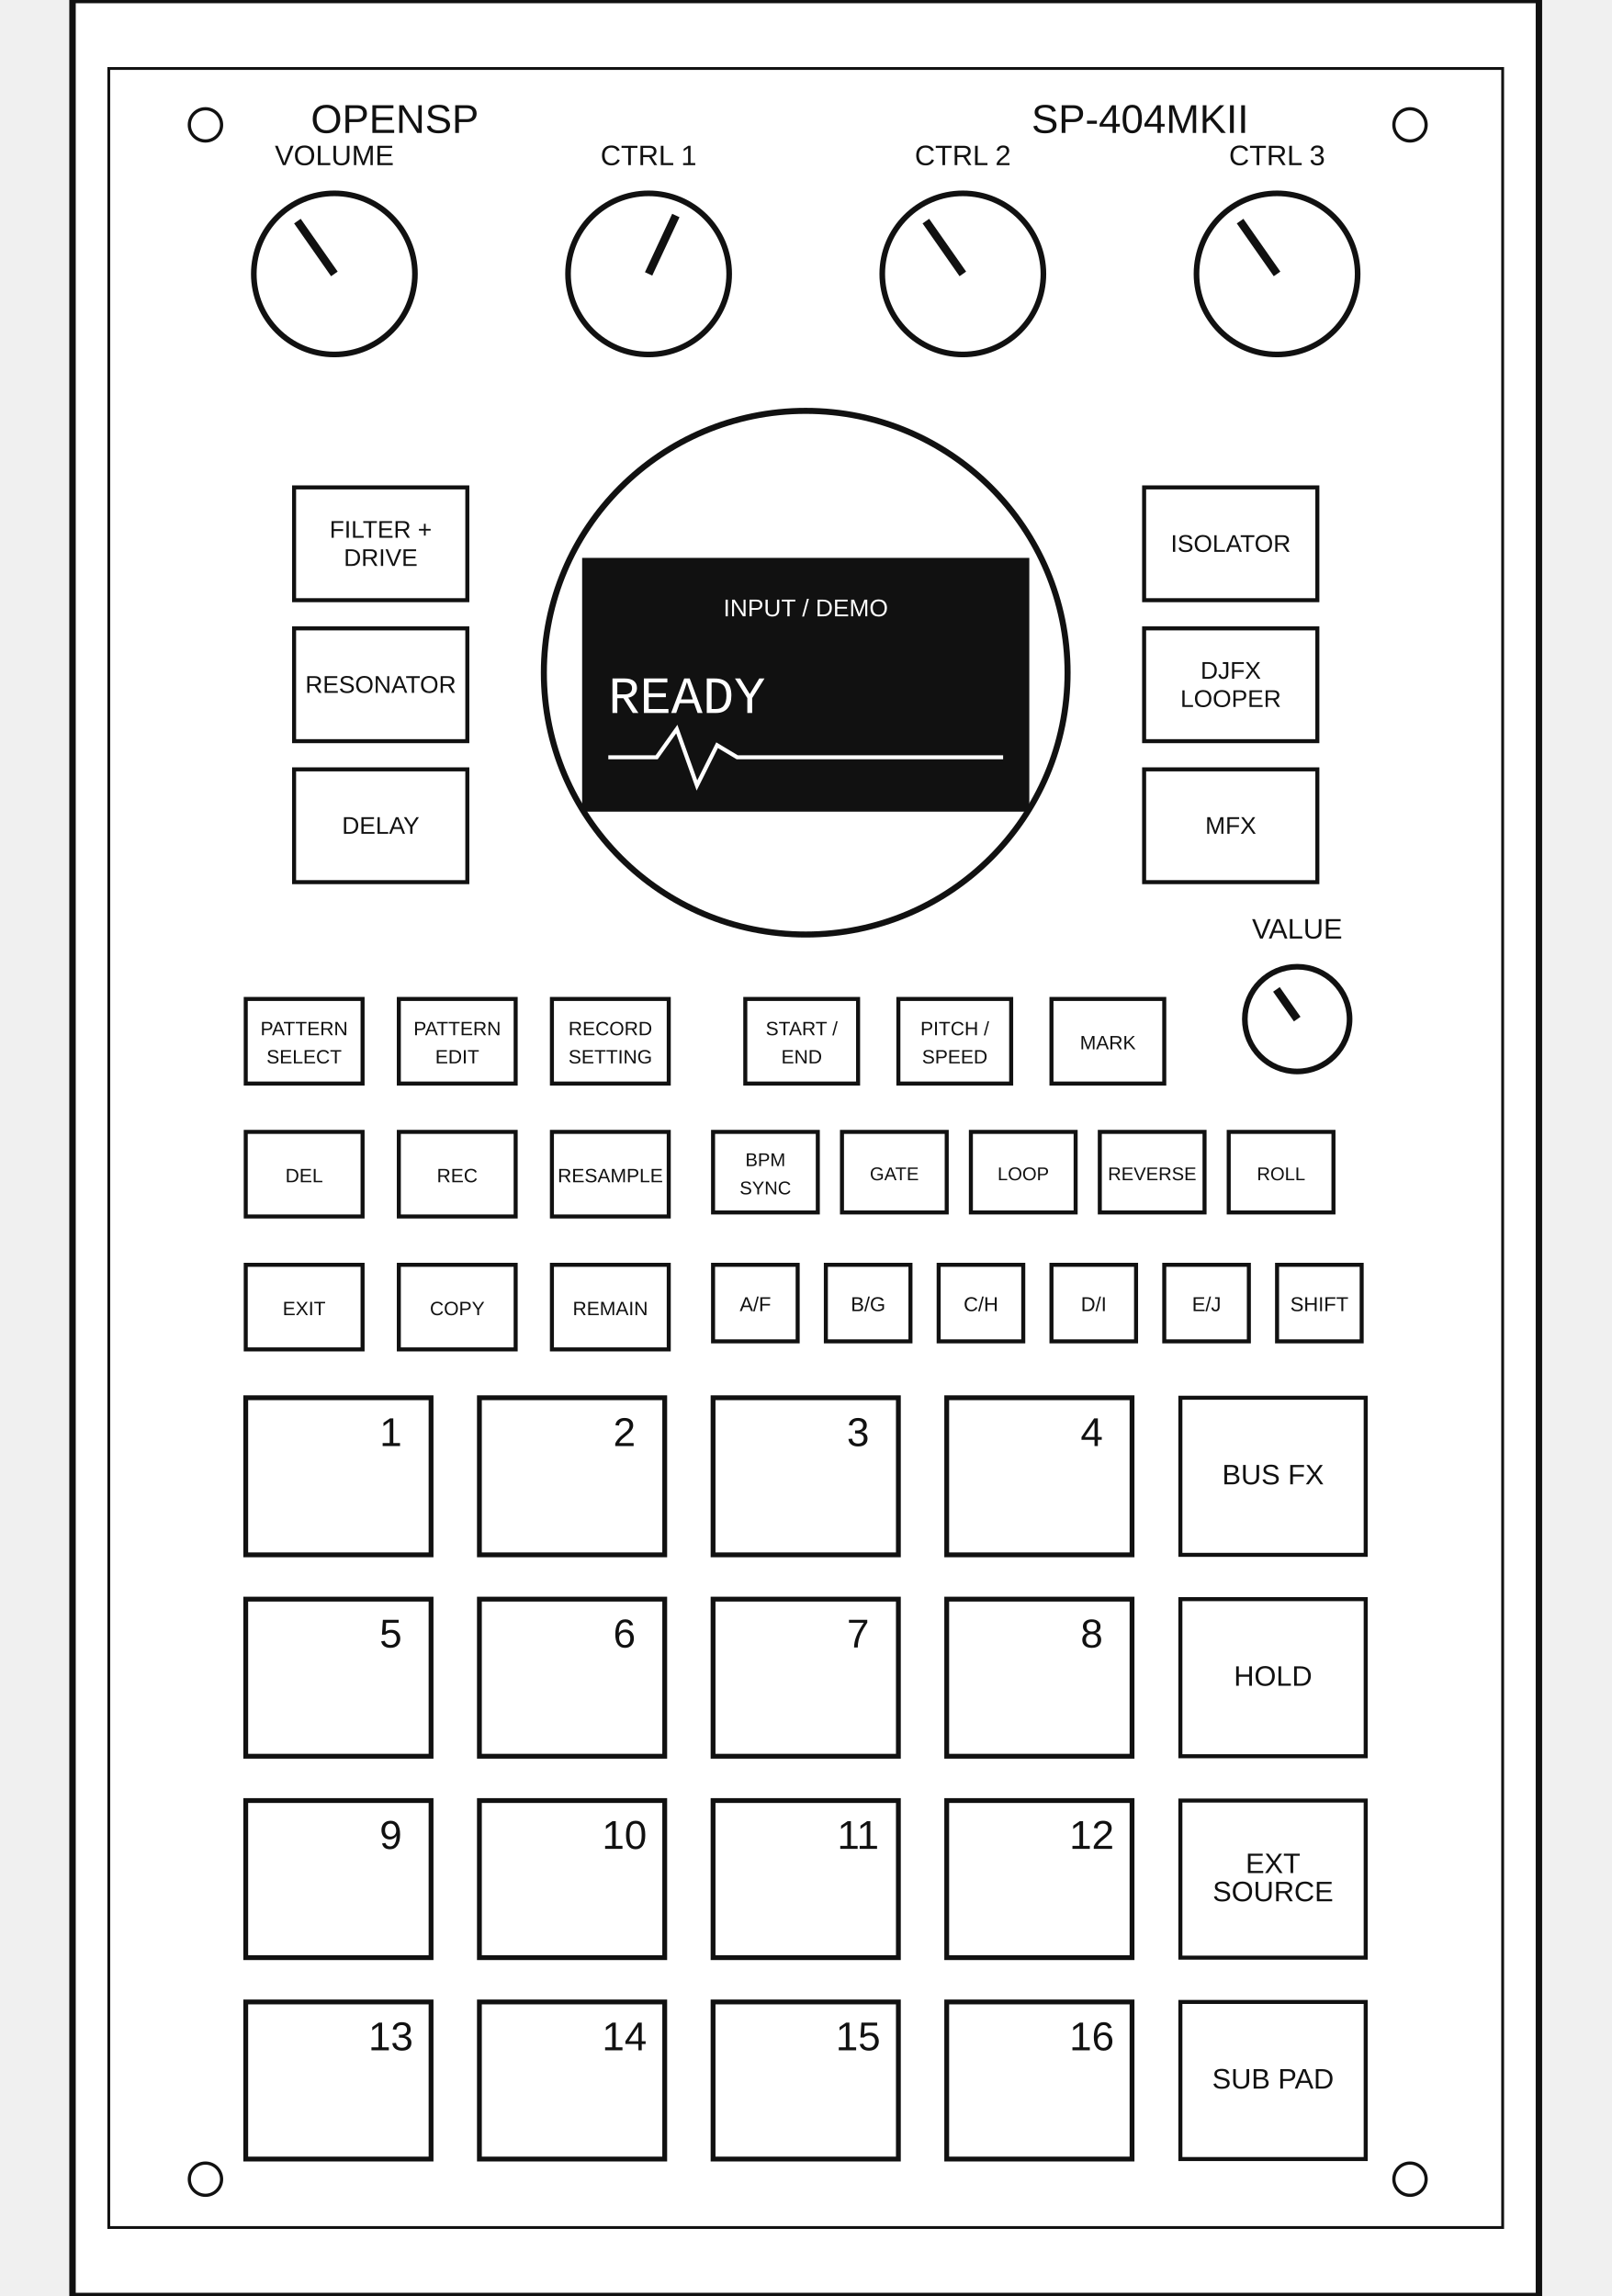
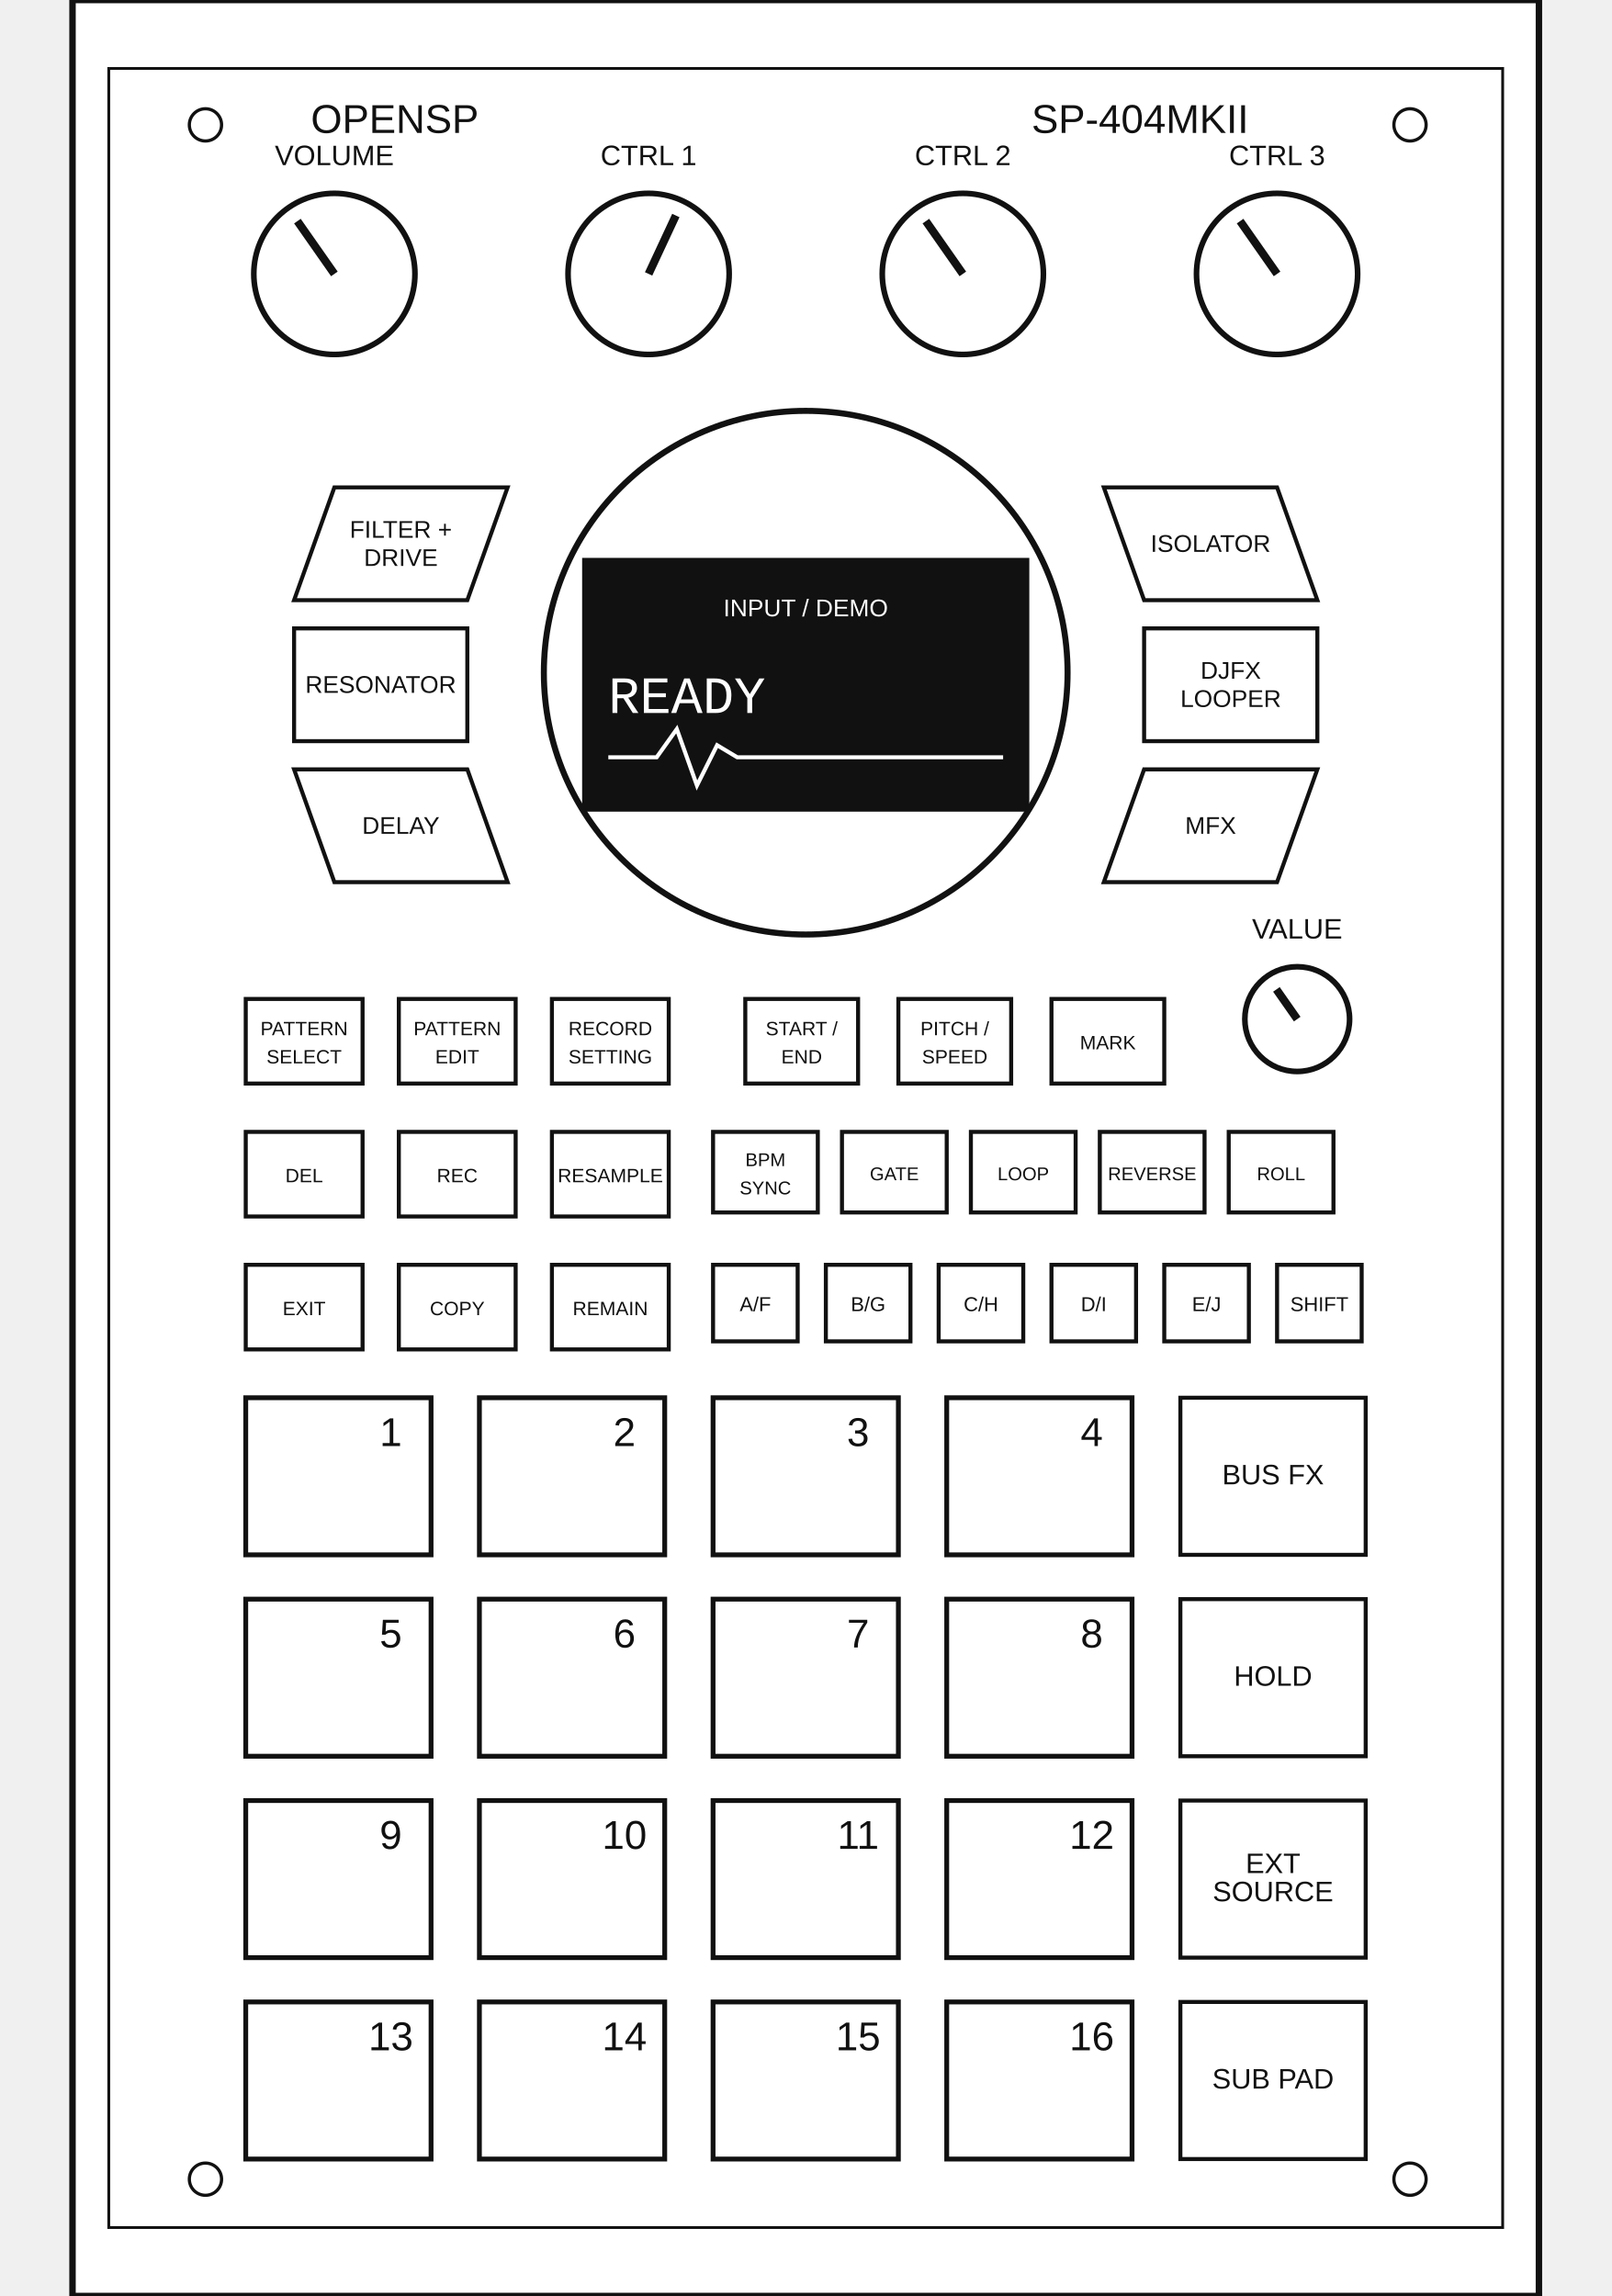
<svg xmlns="http://www.w3.org/2000/svg" width="400" height="570" viewBox="0 0 400 570">
  <g id="instrument" data-part="instrument" transform="translate(0 0) scale(1)">
    <g id="enclosure" data-part="enclosure">
      <rect x="18" y="0" width="364" height="570" fill="white" stroke="#111" stroke-width="1.6" />
      <rect x="27" y="17" width="346" height="536" fill="white" stroke="#111" stroke-width="0.7" />
      <text x="98" y="33" text-anchor="middle" font-family="Arial" font-size="10" fill="#111">OPENSP</text>
      <text x="283" y="33" text-anchor="middle" font-family="Arial" font-size="10" fill="#111">SP-404MKII</text>
      <circle cx="51" cy="31" r="4" fill="white" stroke="#111" stroke-width=".8" />
      <circle cx="51" cy="541" r="4" fill="white" stroke="#111" stroke-width=".8" />
      <circle cx="350" cy="31" r="4" fill="white" stroke="#111" stroke-width=".8" />
      <circle cx="350" cy="541" r="4" fill="white" stroke="#111" stroke-width=".8" />
    </g>
    <g id="top-knobs" data-part="top-knobs">
      <g id="volume" data-part="volume">
        <text x="83" y="41" text-anchor="middle" font-family="Arial" font-size="7" fill="#111">VOLUME</text>
        <circle cx="83" cy="68" r="20" fill="white" stroke="#111" stroke-width="1.4" />
        <g id="volume-indicator" data-part="volume-indicator" transform="rotate(-35 83 68)">
          <path d="M83 68V52" stroke="#111" stroke-width="2" />
        </g>
      </g>
      <g id="ctrl-1" data-part="ctrl-1">
        <text x="161" y="41" text-anchor="middle" font-family="Arial" font-size="7" fill="#111">CTRL 1</text>
        <circle cx="161" cy="68" r="20" fill="white" stroke="#111" stroke-width="1.4" />
        <g id="ctrl-1-indicator" data-part="ctrl-1-indicator" transform="rotate(25 161 68)">
          <path d="M161 68V52" stroke="#111" stroke-width="2" />
        </g>
      </g>
      <g id="ctrl-2" data-part="ctrl-2">
        <text x="239" y="41" text-anchor="middle" font-family="Arial" font-size="7" fill="#111">CTRL 2</text>
        <circle cx="239" cy="68" r="20" fill="white" stroke="#111" stroke-width="1.4" />
        <g id="ctrl-2-indicator" data-part="ctrl-2-indicator" transform="rotate(-35 239 68)">
          <path d="M239 68V52" stroke="#111" stroke-width="2" />
        </g>
      </g>
      <g id="ctrl-3" data-part="ctrl-3">
        <text x="317" y="41" text-anchor="middle" font-family="Arial" font-size="7" fill="#111">CTRL 3</text>
        <circle cx="317" cy="68" r="20" fill="white" stroke="#111" stroke-width="1.4" />
        <g id="ctrl-3-indicator" data-part="ctrl-3-indicator" transform="rotate(-35 317 68)">
          <path d="M317 68V52" stroke="#111" stroke-width="2" />
        </g>
      </g>
    </g>
    <g id="display" data-part="display">
      <g id="display-bezel" data-part="display-bezel">
        <circle cx="200" cy="167" r="65" fill="white" stroke="#111" stroke-width="1.5" />
      </g>
      <g id="screen-content" data-part="screen-content">
        <rect x="145" y="139" width="110" height="62" fill="#111" stroke="#111" stroke-width="1" />
        <text x="200" y="153" text-anchor="middle" font-family="Arial" font-size="6" fill="white">INPUT / DEMO</text>
        <text id="screen-value" x="151" y="177" font-family="Courier New" font-size="13" fill="white">READY</text>
        <path id="wave" d="M151 188h12l5 -7 5 14 5 -10 5 3h66" fill="none" stroke="white" />
      </g>
    </g>
    <g id="effect-buttons" data-part="effect-buttons">
      <g id="fx-filter-drive" data-part="fx-filter-drive">
-         <rect x="73" y="121" width="43" height="28" fill="white" stroke="#111" stroke-width="1" />
-         <text x="94.5" y="133.5" text-anchor="middle" font-family="Arial" font-size="6" fill="#111">FILTER +</text>
-         <text x="94.5" y="140.5" text-anchor="middle" font-family="Arial" font-size="6" fill="#111">DRIVE</text>
+         <path d="M83 121h43L116 149H73Z" fill="white" stroke="#111" />
+         <text x="99.5" y="133.5" text-anchor="middle" font-family="Arial" font-size="6" fill="#111">FILTER +</text>
+         <text x="99.5" y="140.5" text-anchor="middle" font-family="Arial" font-size="6" fill="#111">DRIVE</text>
      </g>
      <g id="fx-resonator" data-part="fx-resonator">
-         <rect x="73" y="156" width="43" height="28" fill="white" stroke="#111" stroke-width="1" />
+         <path d="M73 156h43L116 184H73Z" fill="white" stroke="#111" />
        <text x="94.5" y="172.0" text-anchor="middle" font-family="Arial" font-size="6" fill="#111">RESONATOR</text>
      </g>
      <g id="fx-delay" data-part="fx-delay">
-         <rect x="73" y="191" width="43" height="28" fill="white" stroke="#111" stroke-width="1" />
-         <text x="94.5" y="207.0" text-anchor="middle" font-family="Arial" font-size="6" fill="#111">DELAY</text>
+         <path d="M73 191h43L126 219H83Z" fill="white" stroke="#111" />
+         <text x="99.5" y="207.0" text-anchor="middle" font-family="Arial" font-size="6" fill="#111">DELAY</text>
      </g>
      <g id="fx-isolator" data-part="fx-isolator">
-         <rect x="284" y="121" width="43" height="28" fill="white" stroke="#111" stroke-width="1" />
-         <text x="305.5" y="137.0" text-anchor="middle" font-family="Arial" font-size="6" fill="#111">ISOLATOR</text>
+         <path d="M274 121h43L327 149H284Z" fill="white" stroke="#111" />
+         <text x="300.5" y="137.0" text-anchor="middle" font-family="Arial" font-size="6" fill="#111">ISOLATOR</text>
      </g>
      <g id="fx-djfx-looper" data-part="fx-djfx-looper">
-         <rect x="284" y="156" width="43" height="28" fill="white" stroke="#111" stroke-width="1" />
+         <path d="M284 156h43L327 184H284Z" fill="white" stroke="#111" />
        <text x="305.5" y="168.5" text-anchor="middle" font-family="Arial" font-size="6" fill="#111">DJFX</text>
        <text x="305.5" y="175.5" text-anchor="middle" font-family="Arial" font-size="6" fill="#111">LOOPER</text>
      </g>
      <g id="fx-mfx" data-part="fx-mfx">
-         <rect x="284" y="191" width="43" height="28" fill="white" stroke="#111" stroke-width="1" />
-         <text x="305.5" y="207.0" text-anchor="middle" font-family="Arial" font-size="6" fill="#111">MFX</text>
+         <path d="M284 191h43L317 219H274Z" fill="white" stroke="#111" />
+         <text x="300.5" y="207.0" text-anchor="middle" font-family="Arial" font-size="6" fill="#111">MFX</text>
      </g>
    </g>
    <g id="control-section" data-part="control-section">
      <g id="record-edit-buttons" data-part="record-edit-buttons">
        <g id="pattern-select" data-part="pattern-select">
          <rect x="61" y="248" width="29" height="21" fill="white" stroke="#111" stroke-width="1" />
          <text x="75.5" y="257.0" text-anchor="middle" font-family="Arial" font-size="4.8" fill="#111">PATTERN</text>
          <text x="75.5" y="264.0" text-anchor="middle" font-family="Arial" font-size="4.8" fill="#111">SELECT</text>
        </g>
        <g id="pattern-edit" data-part="pattern-edit">
          <rect x="99" y="248" width="29" height="21" fill="white" stroke="#111" stroke-width="1" />
          <text x="113.5" y="257.0" text-anchor="middle" font-family="Arial" font-size="4.8" fill="#111">PATTERN</text>
          <text x="113.5" y="264.0" text-anchor="middle" font-family="Arial" font-size="4.8" fill="#111">EDIT</text>
        </g>
        <g id="record-setting" data-part="record-setting">
          <rect x="137" y="248" width="29" height="21" fill="white" stroke="#111" stroke-width="1" />
          <text x="151.5" y="257.0" text-anchor="middle" font-family="Arial" font-size="4.8" fill="#111">RECORD</text>
          <text x="151.5" y="264.0" text-anchor="middle" font-family="Arial" font-size="4.8" fill="#111">SETTING</text>
        </g>
        <g id="del" data-part="del">
          <rect x="61" y="281" width="29" height="21" fill="white" stroke="#111" stroke-width="1" />
          <text x="75.5" y="293.5" text-anchor="middle" font-family="Arial" font-size="4.8" fill="#111">DEL</text>
        </g>
        <g id="rec" data-part="rec">
          <rect x="99" y="281" width="29" height="21" fill="white" stroke="#111" stroke-width="1" />
          <text x="113.5" y="293.5" text-anchor="middle" font-family="Arial" font-size="4.8" fill="#111">REC</text>
        </g>
        <g id="resample" data-part="resample">
          <rect x="137" y="281" width="29" height="21" fill="white" stroke="#111" stroke-width="1" />
          <text x="151.5" y="293.5" text-anchor="middle" font-family="Arial" font-size="4.8" fill="#111">RESAMPLE</text>
        </g>
        <g id="exit" data-part="exit">
          <rect x="61" y="314" width="29" height="21" fill="white" stroke="#111" stroke-width="1" />
          <text x="75.5" y="326.5" text-anchor="middle" font-family="Arial" font-size="4.8" fill="#111">EXIT</text>
        </g>
        <g id="copy" data-part="copy">
          <rect x="99" y="314" width="29" height="21" fill="white" stroke="#111" stroke-width="1" />
          <text x="113.5" y="326.5" text-anchor="middle" font-family="Arial" font-size="4.8" fill="#111">COPY</text>
        </g>
        <g id="remain" data-part="remain">
          <rect x="137" y="314" width="29" height="21" fill="white" stroke="#111" stroke-width="1" />
          <text x="151.5" y="326.5" text-anchor="middle" font-family="Arial" font-size="4.8" fill="#111">REMAIN</text>
        </g>
      </g>
      <g id="sample-bank-buttons" data-part="sample-bank-buttons">
        <g id="start-end" data-part="start-end">
          <rect x="185" y="248" width="28" height="21" fill="white" stroke="#111" stroke-width="1" />
          <text x="199.0" y="257.0" text-anchor="middle" font-family="Arial" font-size="4.8" fill="#111">START /</text>
          <text x="199.0" y="264.0" text-anchor="middle" font-family="Arial" font-size="4.8" fill="#111">END</text>
        </g>
        <g id="pitch-speed" data-part="pitch-speed">
          <rect x="223" y="248" width="28" height="21" fill="white" stroke="#111" stroke-width="1" />
          <text x="237.0" y="257.0" text-anchor="middle" font-family="Arial" font-size="4.8" fill="#111">PITCH /</text>
          <text x="237.0" y="264.0" text-anchor="middle" font-family="Arial" font-size="4.8" fill="#111">SPEED</text>
        </g>
        <g id="mark" data-part="mark">
          <rect x="261" y="248" width="28" height="21" fill="white" stroke="#111" stroke-width="1" />
          <text x="275.0" y="260.5" text-anchor="middle" font-family="Arial" font-size="4.8" fill="#111">MARK</text>
        </g>
        <g id="value" data-part="value">
          <text x="322" y="233" text-anchor="middle" font-family="Arial" font-size="7" fill="#111">VALUE</text>
          <circle cx="322" cy="253" r="13" fill="white" stroke="#111" stroke-width="1.4" />
          <g id="value-indicator" data-part="value-indicator" transform="rotate(-35 322 253)">
            <path d="M322 253V244" stroke="#111" stroke-width="2" />
          </g>
        </g>
        <g id="bpm-sync" data-part="bpm-sync">
          <rect x="177" y="281" width="26" height="20" fill="white" stroke="#111" stroke-width="1" />
          <text x="190.0" y="289.5" text-anchor="middle" font-family="Arial" font-size="4.6" fill="#111">BPM</text>
          <text x="190.0" y="296.5" text-anchor="middle" font-family="Arial" font-size="4.6" fill="#111">SYNC</text>
        </g>
        <g id="gate" data-part="gate">
          <rect x="209" y="281" width="26" height="20" fill="white" stroke="#111" stroke-width="1" />
          <text x="222.0" y="293.0" text-anchor="middle" font-family="Arial" font-size="4.6" fill="#111">GATE</text>
        </g>
        <g id="loop" data-part="loop">
          <rect x="241" y="281" width="26" height="20" fill="white" stroke="#111" stroke-width="1" />
          <text x="254.0" y="293.0" text-anchor="middle" font-family="Arial" font-size="4.6" fill="#111">LOOP</text>
        </g>
        <g id="reverse" data-part="reverse">
          <rect x="273" y="281" width="26" height="20" fill="white" stroke="#111" stroke-width="1" />
          <text x="286.0" y="293.0" text-anchor="middle" font-family="Arial" font-size="4.6" fill="#111">REVERSE</text>
        </g>
        <g id="roll" data-part="roll">
          <rect x="305" y="281" width="26" height="20" fill="white" stroke="#111" stroke-width="1" />
          <text x="318.0" y="293.0" text-anchor="middle" font-family="Arial" font-size="4.6" fill="#111">ROLL</text>
        </g>
        <g id="bank-a-f" data-part="bank-a-f">
          <rect x="177" y="314" width="21" height="19" fill="white" stroke="#111" stroke-width="1" />
          <text x="187.5" y="325.5" text-anchor="middle" font-family="Arial" font-size="5" fill="#111">A/F</text>
        </g>
        <g id="bank-b-g" data-part="bank-b-g">
          <rect x="205" y="314" width="21" height="19" fill="white" stroke="#111" stroke-width="1" />
          <text x="215.5" y="325.5" text-anchor="middle" font-family="Arial" font-size="5" fill="#111">B/G</text>
        </g>
        <g id="bank-c-h" data-part="bank-c-h">
          <rect x="233" y="314" width="21" height="19" fill="white" stroke="#111" stroke-width="1" />
          <text x="243.5" y="325.5" text-anchor="middle" font-family="Arial" font-size="5" fill="#111">C/H</text>
        </g>
        <g id="bank-d-i" data-part="bank-d-i">
          <rect x="261" y="314" width="21" height="19" fill="white" stroke="#111" stroke-width="1" />
          <text x="271.5" y="325.5" text-anchor="middle" font-family="Arial" font-size="5" fill="#111">D/I</text>
        </g>
        <g id="bank-e-j" data-part="bank-e-j">
          <rect x="289" y="314" width="21" height="19" fill="white" stroke="#111" stroke-width="1" />
          <text x="299.5" y="325.5" text-anchor="middle" font-family="Arial" font-size="5" fill="#111">E/J</text>
        </g>
        <g id="shift" data-part="shift">
          <rect x="317" y="314" width="21" height="19" fill="white" stroke="#111" stroke-width="1" />
          <text x="327.5" y="325.5" text-anchor="middle" font-family="Arial" font-size="5" fill="#111">SHIFT</text>
        </g>
      </g>
    </g>
    <g id="pad-grid" data-part="pad-grid">
      <g id="pad-1" data-part="pad-1" class="pad" role="button" tabindex="0" aria-label="Pad 1" data-pad="1">
        <rect x="61" y="347" width="46" height="39" fill="white" stroke="#111" stroke-width="1.2" />
        <text x="97" y="359" text-anchor="middle" font-family="Arial" font-size="10" fill="#111">1</text>
      </g>
      <g id="pad-2" data-part="pad-2" class="pad" role="button" tabindex="0" aria-label="Pad 2" data-pad="2">
        <rect x="119" y="347" width="46" height="39" fill="white" stroke="#111" stroke-width="1.2" />
        <text x="155" y="359" text-anchor="middle" font-family="Arial" font-size="10" fill="#111">2</text>
      </g>
      <g id="pad-3" data-part="pad-3" class="pad" role="button" tabindex="0" aria-label="Pad 3" data-pad="3">
        <rect x="177" y="347" width="46" height="39" fill="white" stroke="#111" stroke-width="1.2" />
        <text x="213" y="359" text-anchor="middle" font-family="Arial" font-size="10" fill="#111">3</text>
      </g>
      <g id="pad-4" data-part="pad-4" class="pad" role="button" tabindex="0" aria-label="Pad 4" data-pad="4">
        <rect x="235" y="347" width="46" height="39" fill="white" stroke="#111" stroke-width="1.2" />
        <text x="271" y="359" text-anchor="middle" font-family="Arial" font-size="10" fill="#111">4</text>
      </g>
      <g id="pad-5" data-part="pad-5" class="pad" role="button" tabindex="0" aria-label="Pad 5" data-pad="5">
        <rect x="61" y="397" width="46" height="39" fill="white" stroke="#111" stroke-width="1.2" />
        <text x="97" y="409" text-anchor="middle" font-family="Arial" font-size="10" fill="#111">5</text>
      </g>
      <g id="pad-6" data-part="pad-6" class="pad" role="button" tabindex="0" aria-label="Pad 6" data-pad="6">
        <rect x="119" y="397" width="46" height="39" fill="white" stroke="#111" stroke-width="1.2" />
        <text x="155" y="409" text-anchor="middle" font-family="Arial" font-size="10" fill="#111">6</text>
      </g>
      <g id="pad-7" data-part="pad-7" class="pad" role="button" tabindex="0" aria-label="Pad 7" data-pad="7">
        <rect x="177" y="397" width="46" height="39" fill="white" stroke="#111" stroke-width="1.2" />
        <text x="213" y="409" text-anchor="middle" font-family="Arial" font-size="10" fill="#111">7</text>
      </g>
      <g id="pad-8" data-part="pad-8" class="pad" role="button" tabindex="0" aria-label="Pad 8" data-pad="8">
        <rect x="235" y="397" width="46" height="39" fill="white" stroke="#111" stroke-width="1.2" />
        <text x="271" y="409" text-anchor="middle" font-family="Arial" font-size="10" fill="#111">8</text>
      </g>
      <g id="pad-9" data-part="pad-9" class="pad" role="button" tabindex="0" aria-label="Pad 9" data-pad="9">
        <rect x="61" y="447" width="46" height="39" fill="white" stroke="#111" stroke-width="1.2" />
        <text x="97" y="459" text-anchor="middle" font-family="Arial" font-size="10" fill="#111">9</text>
      </g>
      <g id="pad-10" data-part="pad-10" class="pad" role="button" tabindex="0" aria-label="Pad 10" data-pad="10">
        <rect x="119" y="447" width="46" height="39" fill="white" stroke="#111" stroke-width="1.2" />
        <text x="155" y="459" text-anchor="middle" font-family="Arial" font-size="10" fill="#111">10</text>
      </g>
      <g id="pad-11" data-part="pad-11" class="pad" role="button" tabindex="0" aria-label="Pad 11" data-pad="11">
        <rect x="177" y="447" width="46" height="39" fill="white" stroke="#111" stroke-width="1.2" />
        <text x="213" y="459" text-anchor="middle" font-family="Arial" font-size="10" fill="#111">11</text>
      </g>
      <g id="pad-12" data-part="pad-12" class="pad" role="button" tabindex="0" aria-label="Pad 12" data-pad="12">
        <rect x="235" y="447" width="46" height="39" fill="white" stroke="#111" stroke-width="1.2" />
        <text x="271" y="459" text-anchor="middle" font-family="Arial" font-size="10" fill="#111">12</text>
      </g>
      <g id="pad-13" data-part="pad-13" class="pad" role="button" tabindex="0" aria-label="Pad 13" data-pad="13">
        <rect x="61" y="497" width="46" height="39" fill="white" stroke="#111" stroke-width="1.2" />
        <text x="97" y="509" text-anchor="middle" font-family="Arial" font-size="10" fill="#111">13</text>
      </g>
      <g id="pad-14" data-part="pad-14" class="pad" role="button" tabindex="0" aria-label="Pad 14" data-pad="14">
        <rect x="119" y="497" width="46" height="39" fill="white" stroke="#111" stroke-width="1.2" />
        <text x="155" y="509" text-anchor="middle" font-family="Arial" font-size="10" fill="#111">14</text>
      </g>
      <g id="pad-15" data-part="pad-15" class="pad" role="button" tabindex="0" aria-label="Pad 15" data-pad="15">
        <rect x="177" y="497" width="46" height="39" fill="white" stroke="#111" stroke-width="1.2" />
        <text x="213" y="509" text-anchor="middle" font-family="Arial" font-size="10" fill="#111">15</text>
      </g>
      <g id="pad-16" data-part="pad-16" class="pad" role="button" tabindex="0" aria-label="Pad 16" data-pad="16">
        <rect x="235" y="497" width="46" height="39" fill="white" stroke="#111" stroke-width="1.2" />
        <text x="271" y="509" text-anchor="middle" font-family="Arial" font-size="10" fill="#111">16</text>
      </g>
    </g>
    <g id="performance-buttons" data-part="performance-buttons">
      <g id="bus-fx" data-part="bus-fx">
        <rect x="293" y="347" width="46" height="39" fill="white" stroke="#111" stroke-width="1" />
        <text x="316.0" y="368.5" text-anchor="middle" font-family="Arial" font-size="7" fill="#111">BUS FX</text>
      </g>
      <g id="hold" data-part="hold">
        <rect x="293" y="397" width="46" height="39" fill="white" stroke="#111" stroke-width="1" />
        <text x="316.0" y="418.5" text-anchor="middle" font-family="Arial" font-size="7" fill="#111">HOLD</text>
      </g>
      <g id="ext-source" data-part="ext-source">
        <rect x="293" y="447" width="46" height="39" fill="white" stroke="#111" stroke-width="1" />
        <text x="316.0" y="465.0" text-anchor="middle" font-family="Arial" font-size="7" fill="#111">EXT</text>
        <text x="316.0" y="472.0" text-anchor="middle" font-family="Arial" font-size="7" fill="#111">SOURCE</text>
      </g>
      <g id="sub-pad" data-part="sub-pad">
        <rect x="293" y="497" width="46" height="39" fill="white" stroke="#111" stroke-width="1" />
        <text x="316.0" y="518.5" text-anchor="middle" font-family="Arial" font-size="7" fill="#111">SUB PAD</text>
      </g>
    </g>
  </g>
</svg>
